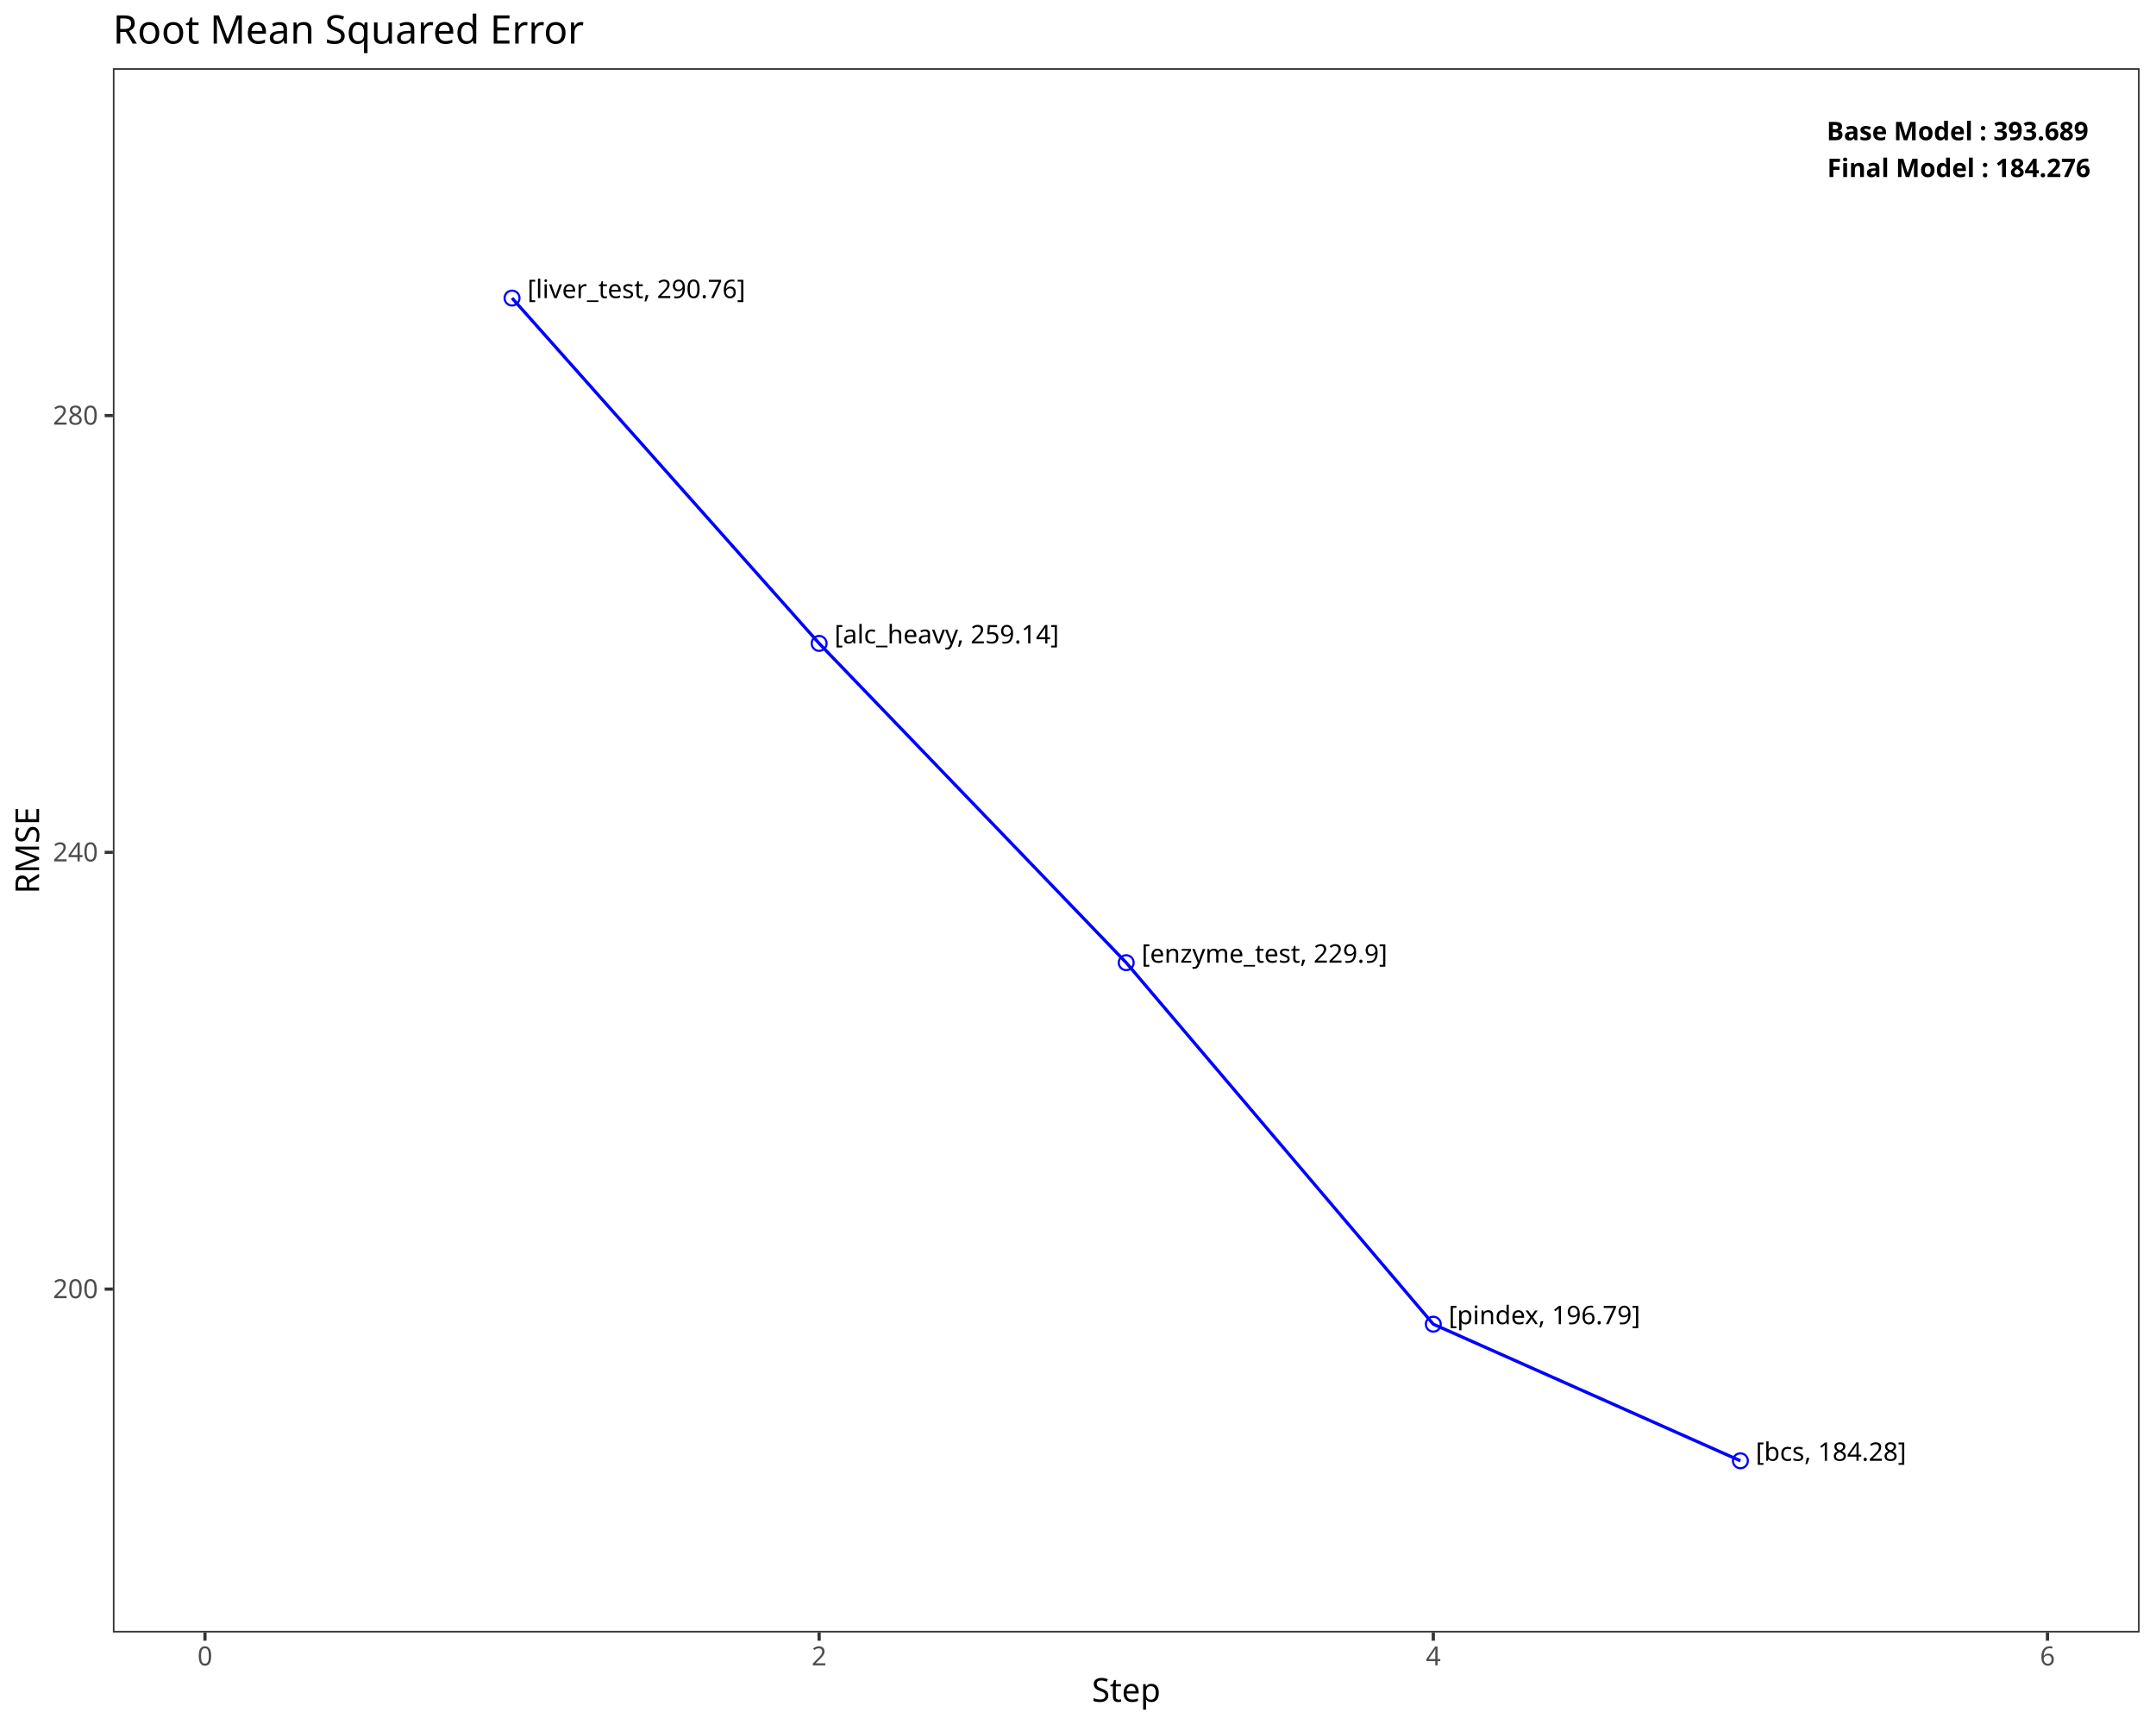
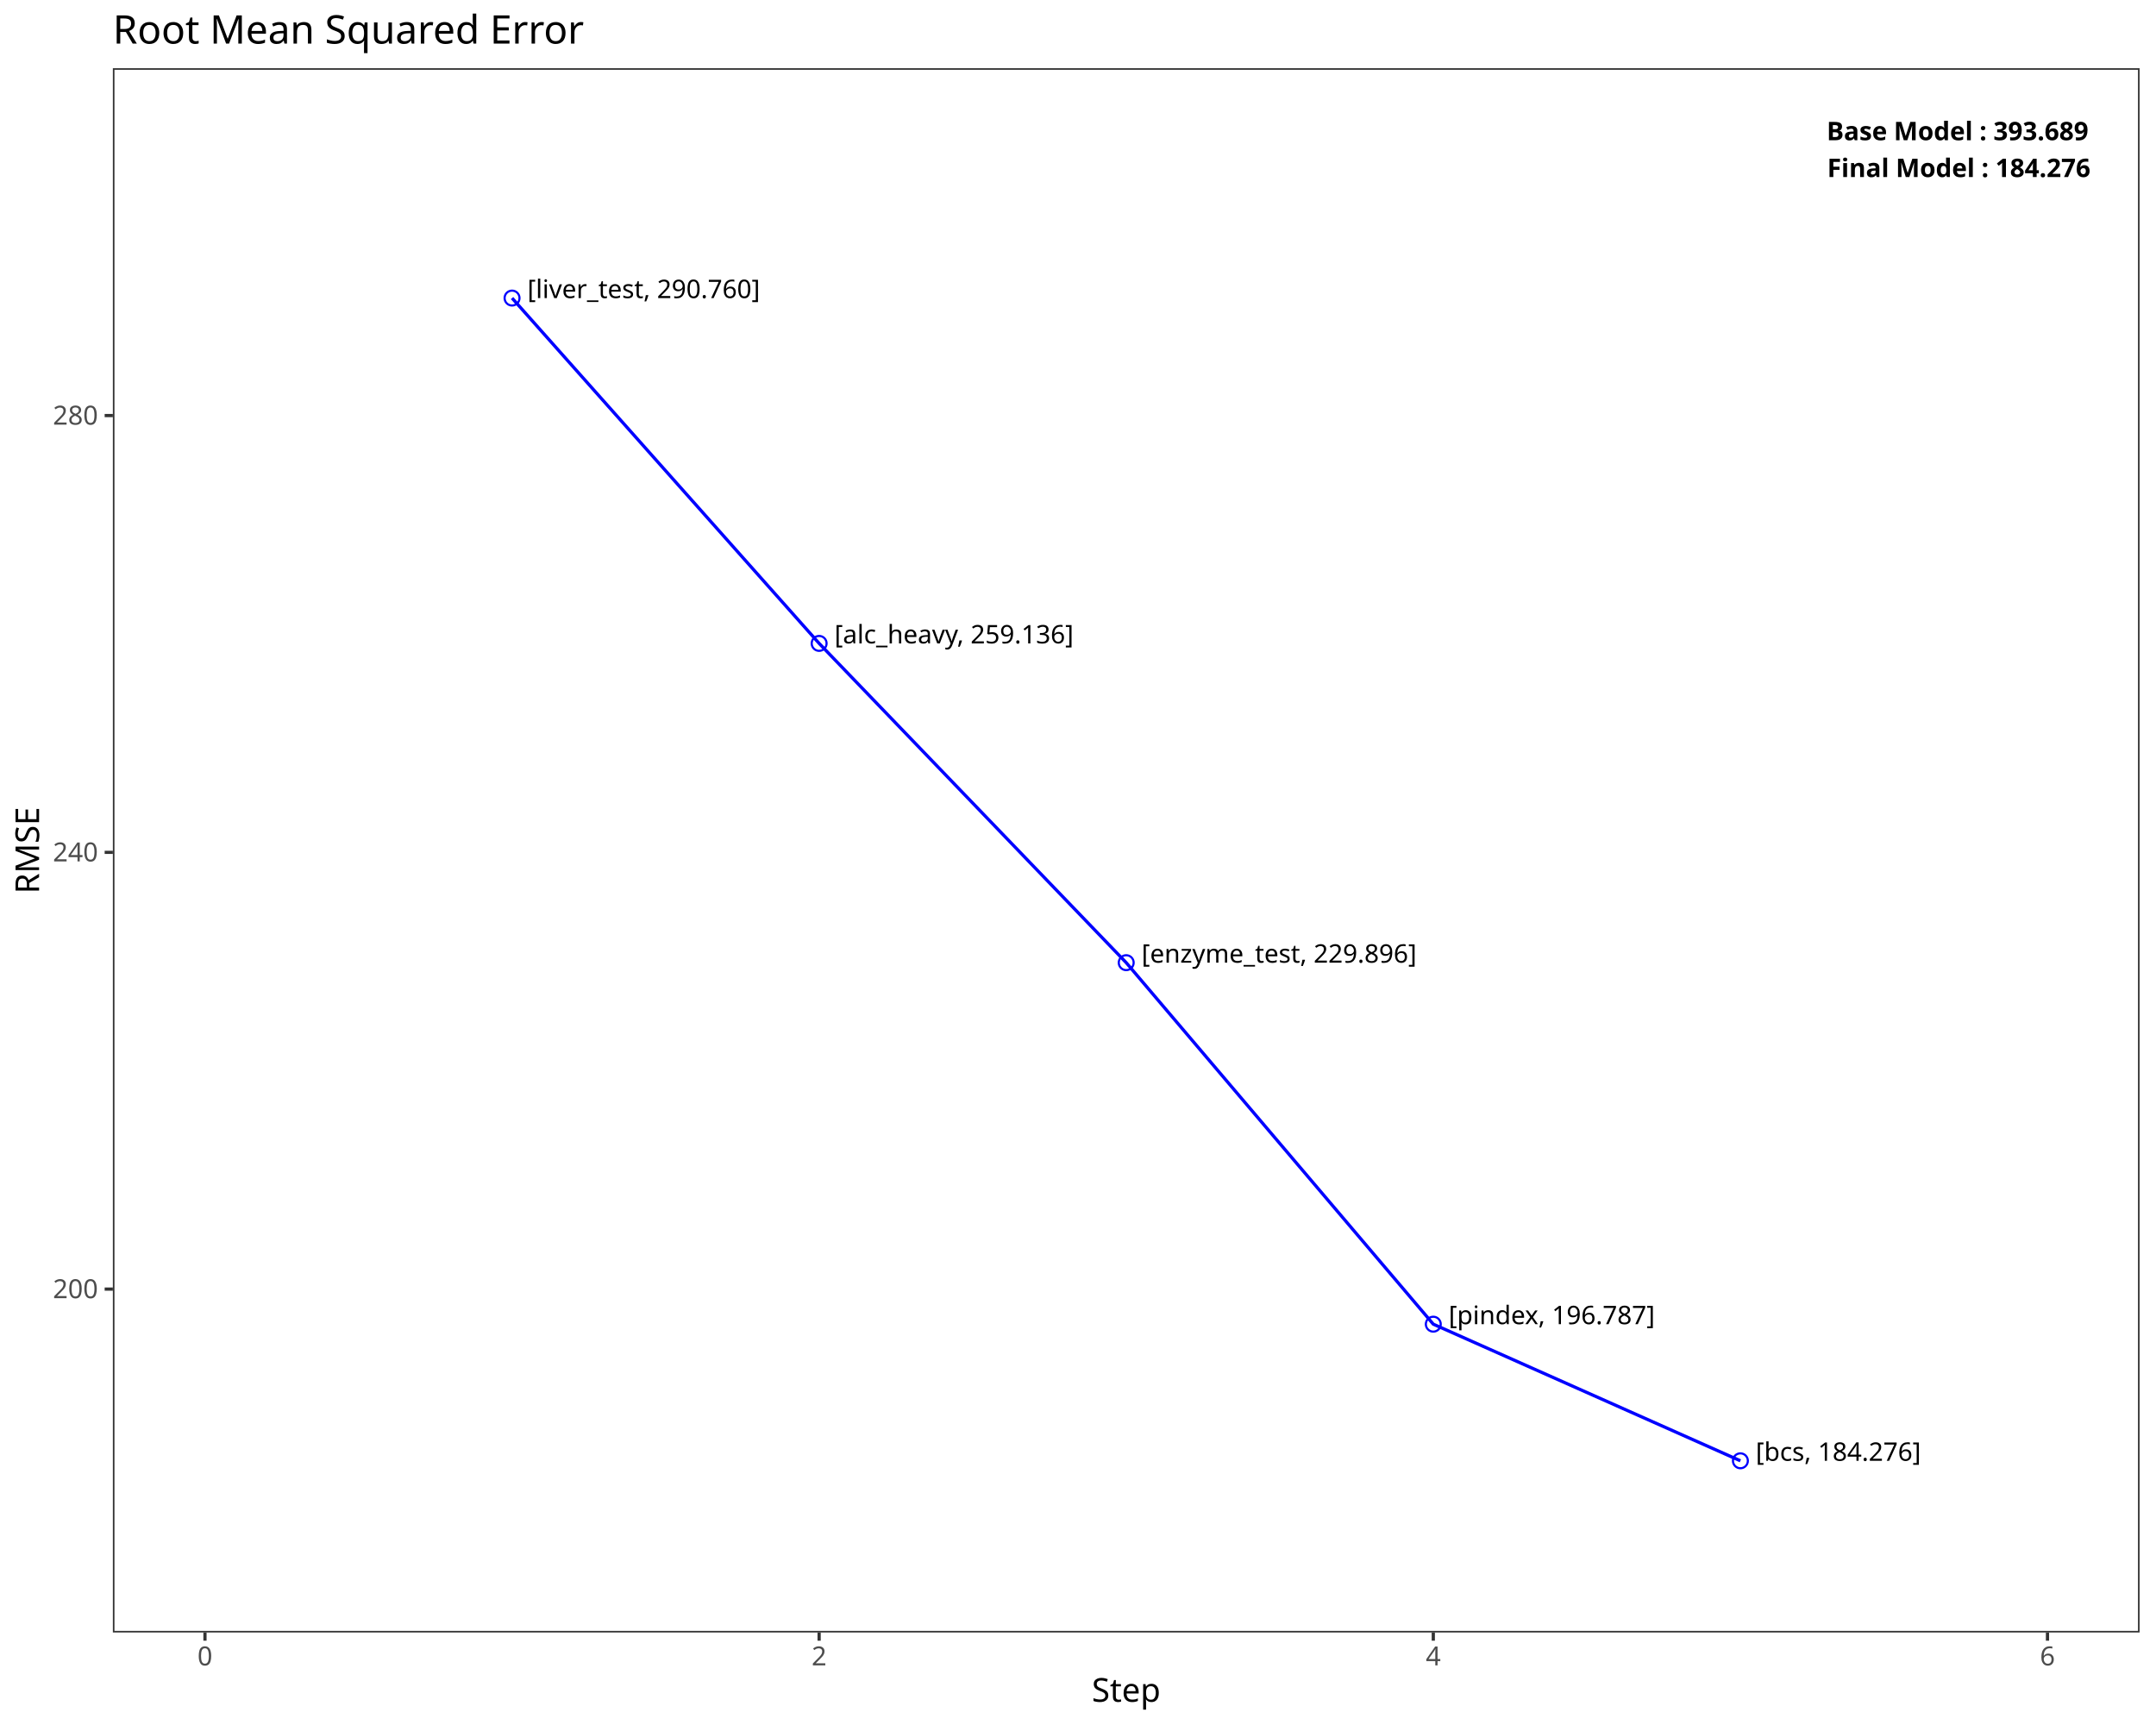
<svg xmlns="http://www.w3.org/2000/svg" class="svglite" data-engine-version="2.0" width="720.00pt" height="576.00pt" viewBox="0 0 720.00 576.00">
  <defs>
    <style type="text/css">
    .svglite line, .svglite polyline, .svglite polygon, .svglite path, .svglite rect, .svglite circle {
      fill: none;
      stroke: #000000;
      stroke-linecap: round;
      stroke-linejoin: round;
      stroke-miterlimit: 10.00;
    }
  </style>
  </defs>
  <rect width="100%" height="100%" style="stroke: none; fill: #FFFFFF;" />
  <defs>
    <clipPath id="cpMC4wMHw3MjAuMDB8MC4wMHw1NzYuMDA=">
      <rect x="0.00" y="0.00" width="720.00" height="576.00" />
    </clipPath>
  </defs>
  <g clip-path="url(#cpMC4wMHw3MjAuMDB8MC4wMHw1NzYuMDA=)">
    <rect x="0.00" y="0.00" width="720.00" height="576.00" style="stroke-width: 1.07; stroke: #FFFFFF; fill: #FFFFFF;" />
  </g>
  <defs>
    <clipPath id="cpMzcuNjl8NzE0LjUyfDIyLjc4fDU0NS4xMQ==">
      <rect x="37.69" y="22.78" width="676.83" height="522.33" />
    </clipPath>
  </defs>
  <g clip-path="url(#cpMzcuNjl8NzE0LjUyfDIyLjc4fDU0NS4xMQ==)">
    <rect x="37.69" y="22.78" width="676.83" height="522.33" style="stroke-width: 1.07; stroke: none; fill: #FFFFFF;" />
    <polyline points="171.00,99.53 273.55,214.84 376.10,321.45 478.65,442.16 581.21,487.78 " style="stroke-width: 1.07; stroke: #0000FF; stroke-linecap: butt;" />
    <circle cx="171.00" cy="99.53" r="2.49" style="stroke-width: 0.71; stroke: #0000FF;" />
    <circle cx="273.55" cy="214.84" r="2.49" style="stroke-width: 0.71; stroke: #0000FF;" />
    <circle cx="376.10" cy="321.45" r="2.49" style="stroke-width: 0.71; stroke: #0000FF;" />
    <circle cx="478.65" cy="442.16" r="2.49" style="stroke-width: 0.71; stroke: #0000FF;" />
    <circle cx="581.21" cy="487.78" r="2.49" style="stroke-width: 0.71; stroke: #0000FF;" />
-     <text x="176.13" y="99.53" style="font-size: 8.54px; font-family: sans;" textLength="69.75px" lengthAdjust="spacingAndGlyphs">[liver_test, 290.76]</text>
-     <text x="278.68" y="214.84" style="font-size: 8.54px; font-family: sans;" textLength="74.04px" lengthAdjust="spacingAndGlyphs">[alc_heavy, 259.14]</text>
-     <text x="381.23" y="321.45" style="font-size: 8.54px; font-family: sans;" textLength="79.26px" lengthAdjust="spacingAndGlyphs">[enzyme_test, 229.9]</text>
-     <text x="483.78" y="442.16" style="font-size: 8.54px; font-family: sans;" textLength="60.75px" lengthAdjust="spacingAndGlyphs">[pindex, 196.79]</text>
-     <text x="586.33" y="487.78" style="font-size: 8.54px; font-family: sans;" textLength="48.88px" lengthAdjust="spacingAndGlyphs">[bcs, 184.28]</text>
+     <text x="176.13" y="99.53" style="font-size: 8.54px; font-family: sans;" textLength="74.50px" lengthAdjust="spacingAndGlyphs">[liver_test, 290.760]</text>
+     <text x="278.68" y="214.84" style="font-size: 8.54px; font-family: sans;" textLength="78.79px" lengthAdjust="spacingAndGlyphs">[alc_heavy, 259.136]</text>
+     <text x="381.23" y="321.45" style="font-size: 8.54px; font-family: sans;" textLength="88.75px" lengthAdjust="spacingAndGlyphs">[enzyme_test, 229.896]</text>
+     <text x="483.78" y="442.16" style="font-size: 8.54px; font-family: sans;" textLength="65.50px" lengthAdjust="spacingAndGlyphs">[pindex, 196.787]</text>
+     <text x="586.33" y="487.78" style="font-size: 8.54px; font-family: sans;" textLength="53.63px" lengthAdjust="spacingAndGlyphs">[bcs, 184.276]</text>
    <text x="697.44" y="46.82" text-anchor="end" style="font-size: 8.54px; font-weight: bold; font-family: sans;" textLength="85.43px" lengthAdjust="spacingAndGlyphs">Base Model  : 393.689</text>
    <text x="698.10" y="59.12" text-anchor="end" style="font-size: 8.54px; font-weight: bold; font-family: sans;" textLength="82.09px" lengthAdjust="spacingAndGlyphs">Final Model : 184.276</text>
    <rect x="37.69" y="22.78" width="676.83" height="522.33" style="stroke-width: 1.07; stroke: #333333;" />
  </g>
  <g clip-path="url(#cpMC4wMHw3MjAuMDB8MC4wMHw1NzYuMDA=)">
    <text x="32.76" y="433.48" text-anchor="end" style="font-size: 8.80px; fill: #4D4D4D; font-family: sans;" textLength="14.68px" lengthAdjust="spacingAndGlyphs">200</text>
    <text x="32.76" y="287.63" text-anchor="end" style="font-size: 8.80px; fill: #4D4D4D; font-family: sans;" textLength="14.68px" lengthAdjust="spacingAndGlyphs">240</text>
    <text x="32.76" y="141.79" text-anchor="end" style="font-size: 8.80px; fill: #4D4D4D; font-family: sans;" textLength="14.68px" lengthAdjust="spacingAndGlyphs">280</text>
    <polyline points="34.95,430.45 37.69,430.45 " style="stroke-width: 1.07; stroke: #333333; stroke-linecap: butt;" />
    <polyline points="34.95,284.61 37.69,284.61 " style="stroke-width: 1.07; stroke: #333333; stroke-linecap: butt;" />
    <polyline points="34.95,138.76 37.69,138.76 " style="stroke-width: 1.07; stroke: #333333; stroke-linecap: butt;" />
    <polyline points="68.45,547.85 68.45,545.11 " style="stroke-width: 1.07; stroke: #333333; stroke-linecap: butt;" />
    <polyline points="273.55,547.85 273.55,545.11 " style="stroke-width: 1.07; stroke: #333333; stroke-linecap: butt;" />
    <polyline points="478.65,547.85 478.65,545.11 " style="stroke-width: 1.07; stroke: #333333; stroke-linecap: butt;" />
    <polyline points="683.76,547.85 683.76,545.11 " style="stroke-width: 1.07; stroke: #333333; stroke-linecap: butt;" />
    <text x="68.45" y="556.10" text-anchor="middle" style="font-size: 8.80px; fill: #4D4D4D; font-family: sans;" textLength="4.89px" lengthAdjust="spacingAndGlyphs">0</text>
    <text x="273.55" y="556.10" text-anchor="middle" style="font-size: 8.80px; fill: #4D4D4D; font-family: sans;" textLength="4.89px" lengthAdjust="spacingAndGlyphs">2</text>
    <text x="478.65" y="556.10" text-anchor="middle" style="font-size: 8.80px; fill: #4D4D4D; font-family: sans;" textLength="4.89px" lengthAdjust="spacingAndGlyphs">4</text>
    <text x="683.76" y="556.10" text-anchor="middle" style="font-size: 8.80px; fill: #4D4D4D; font-family: sans;" textLength="4.89px" lengthAdjust="spacingAndGlyphs">6</text>
    <text x="376.10" y="568.24" text-anchor="middle" style="font-size: 11.00px; font-family: sans;" textLength="22.63px" lengthAdjust="spacingAndGlyphs">Step</text>
    <text transform="translate(13.05,283.95) rotate(-90)" text-anchor="middle" style="font-size: 11.00px; font-family: sans;" textLength="31.79px" lengthAdjust="spacingAndGlyphs">RMSE</text>
    <text x="37.69" y="14.56" style="font-size: 13.20px; font-family: sans;" textLength="151.16px" lengthAdjust="spacingAndGlyphs">Root Mean Squared Error</text>
  </g>
</svg>
